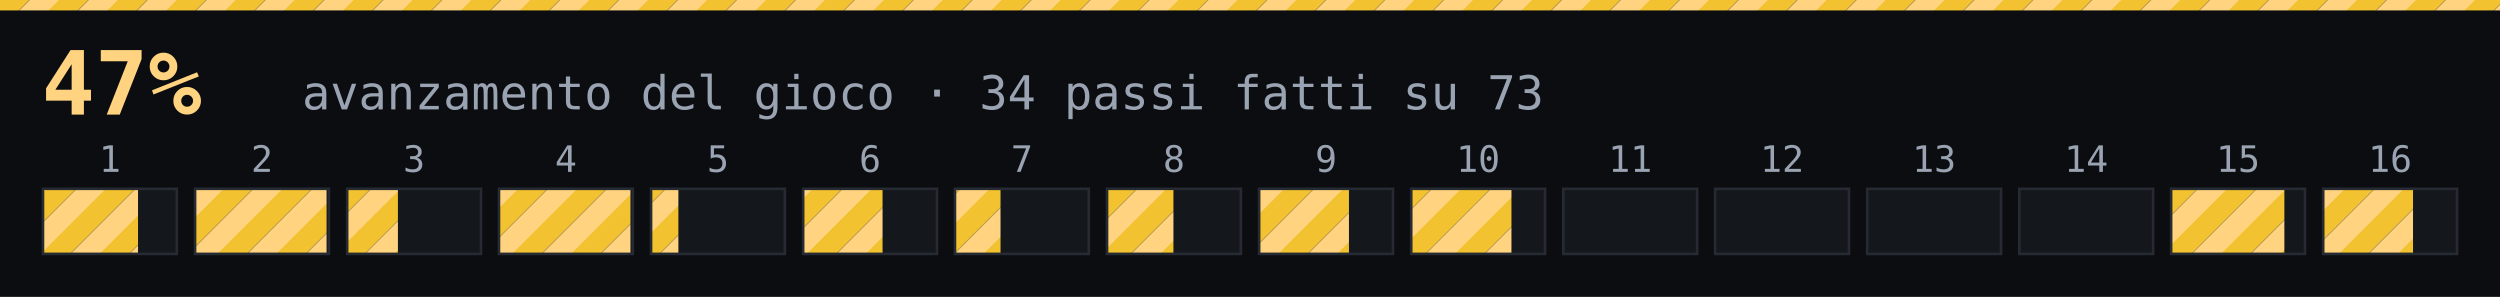
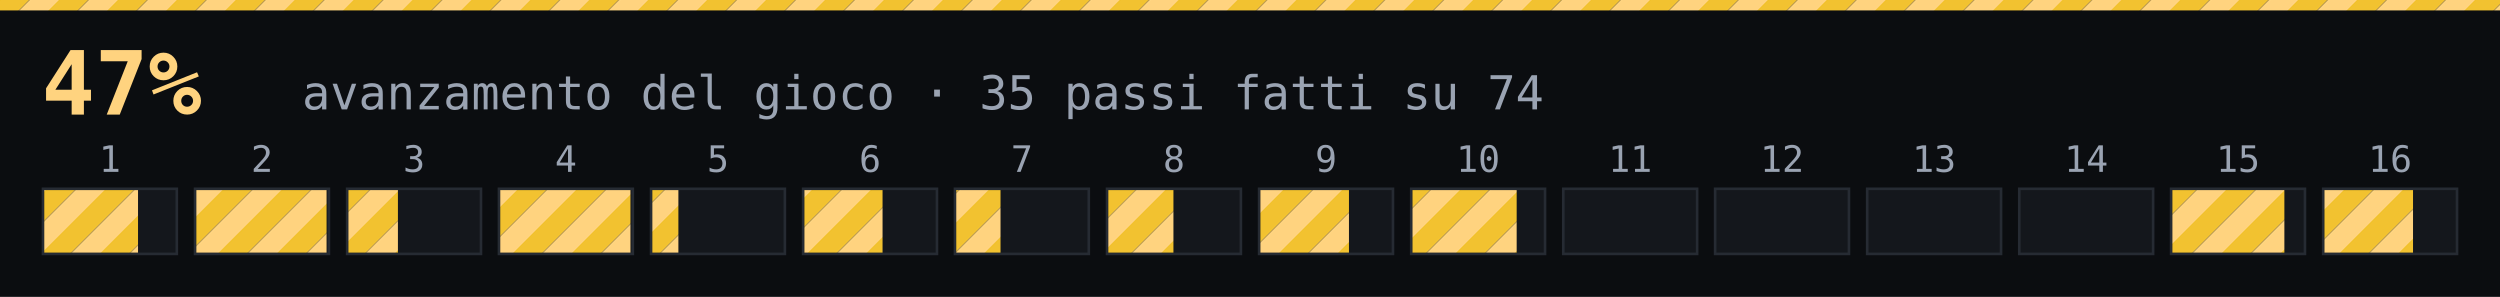
<svg xmlns="http://www.w3.org/2000/svg" width="960" height="114" viewBox="0 0 960 114" font-family="ui-monospace,Cascadia Mono,Consolas,DejaVu Sans Mono,monospace">
  <defs>
    <pattern id="strisce" width="16" height="16" patternUnits="userSpaceOnUse" patternTransform="rotate(45)">
      <rect width="8" height="16" fill="#f2c230" />
      <rect x="8" width="8" height="16" fill="#ffd37f" />
    </pattern>
  </defs>
  <rect width="960" height="114" fill="#0b0d10" />
  <rect width="960" height="4" fill="url(#strisce)" />
  <text x="16" y="44" fill="#ffd37f" font-size="34" font-weight="700">47%</text>
-   <text x="116" y="42" fill="#9aa3b2" font-size="18">avanzamento del gioco · 34 passi fatti su 73</text>
+   <text x="116" y="42" fill="#9aa3b2" font-size="18">avanzamento del gioco · 35 passi fatti su 74</text>
  <text x="42.2" y="66" text-anchor="middle" fill="#9aa3b2" font-size="14">1</text>
  <rect x="16.5" y="72.5" width="51.4" height="25" fill="#14171c" stroke="#262b33" />
  <rect x="17.0" y="73" width="36" height="24" fill="url(#strisce)" />
  <text x="100.6" y="66" text-anchor="middle" fill="#9aa3b2" font-size="14">2</text>
  <rect x="74.9" y="72.5" width="51.4" height="25" fill="#14171c" stroke="#262b33" />
  <rect x="75.4" y="73" width="50" height="24" fill="url(#strisce)" />
  <text x="159.0" y="66" text-anchor="middle" fill="#9aa3b2" font-size="14">3</text>
  <rect x="133.3" y="72.5" width="51.4" height="25" fill="#14171c" stroke="#262b33" />
  <rect x="133.8" y="73" width="19" height="24" fill="url(#strisce)" />
  <text x="217.3" y="66" text-anchor="middle" fill="#9aa3b2" font-size="14">4</text>
  <rect x="191.6" y="72.5" width="51.4" height="25" fill="#14171c" stroke="#262b33" />
  <rect x="192.1" y="73" width="50" height="24" fill="url(#strisce)" />
  <text x="275.7" y="66" text-anchor="middle" fill="#9aa3b2" font-size="14">5</text>
  <rect x="250.0" y="72.5" width="51.4" height="25" fill="#14171c" stroke="#262b33" />
  <rect x="250.5" y="73" width="10" height="24" fill="url(#strisce)" />
  <text x="334.1" y="66" text-anchor="middle" fill="#9aa3b2" font-size="14">6</text>
  <rect x="308.4" y="72.5" width="51.4" height="25" fill="#14171c" stroke="#262b33" />
  <rect x="308.9" y="73" width="30" height="24" fill="url(#strisce)" />
  <text x="392.4" y="66" text-anchor="middle" fill="#9aa3b2" font-size="14">7</text>
  <rect x="366.7" y="72.5" width="51.4" height="25" fill="#14171c" stroke="#262b33" />
  <rect x="367.2" y="73" width="17" height="24" fill="url(#strisce)" />
  <text x="450.8" y="66" text-anchor="middle" fill="#9aa3b2" font-size="14">8</text>
  <rect x="425.1" y="72.5" width="51.4" height="25" fill="#14171c" stroke="#262b33" />
  <rect x="425.6" y="73" width="25" height="24" fill="url(#strisce)" />
  <text x="509.2" y="66" text-anchor="middle" fill="#9aa3b2" font-size="14">9</text>
  <rect x="483.5" y="72.5" width="51.4" height="25" fill="#14171c" stroke="#262b33" />
  <rect x="484.0" y="73" width="34" height="24" fill="url(#strisce)" />
  <text x="567.6" y="66" text-anchor="middle" fill="#9aa3b2" font-size="14">10</text>
  <rect x="541.9" y="72.5" width="51.4" height="25" fill="#14171c" stroke="#262b33" />
-   <rect x="542.4" y="73" width="38" height="24" fill="url(#strisce)" />
+   <rect x="542.4" y="73" width="40" height="24" fill="url(#strisce)" />
  <text x="626.0" y="66" text-anchor="middle" fill="#9aa3b2" font-size="14">11</text>
  <rect x="600.3" y="72.5" width="51.4" height="25" fill="#14171c" stroke="#262b33" />
  <text x="684.3" y="66" text-anchor="middle" fill="#9aa3b2" font-size="14">12</text>
  <rect x="658.6" y="72.5" width="51.4" height="25" fill="#14171c" stroke="#262b33" />
  <text x="742.7" y="66" text-anchor="middle" fill="#9aa3b2" font-size="14">13</text>
  <rect x="717.0" y="72.5" width="51.4" height="25" fill="#14171c" stroke="#262b33" />
  <text x="801.1" y="66" text-anchor="middle" fill="#9aa3b2" font-size="14">14</text>
  <rect x="775.4" y="72.5" width="51.4" height="25" fill="#14171c" stroke="#262b33" />
  <text x="859.4" y="66" text-anchor="middle" fill="#9aa3b2" font-size="14">15</text>
  <rect x="833.7" y="72.5" width="51.4" height="25" fill="#14171c" stroke="#262b33" />
  <rect x="834.2" y="73" width="43" height="24" fill="url(#strisce)" />
  <text x="917.8" y="66" text-anchor="middle" fill="#9aa3b2" font-size="14">16</text>
  <rect x="892.1" y="72.5" width="51.4" height="25" fill="#14171c" stroke="#262b33" />
  <rect x="892.6" y="73" width="34" height="24" fill="url(#strisce)" />
</svg>
